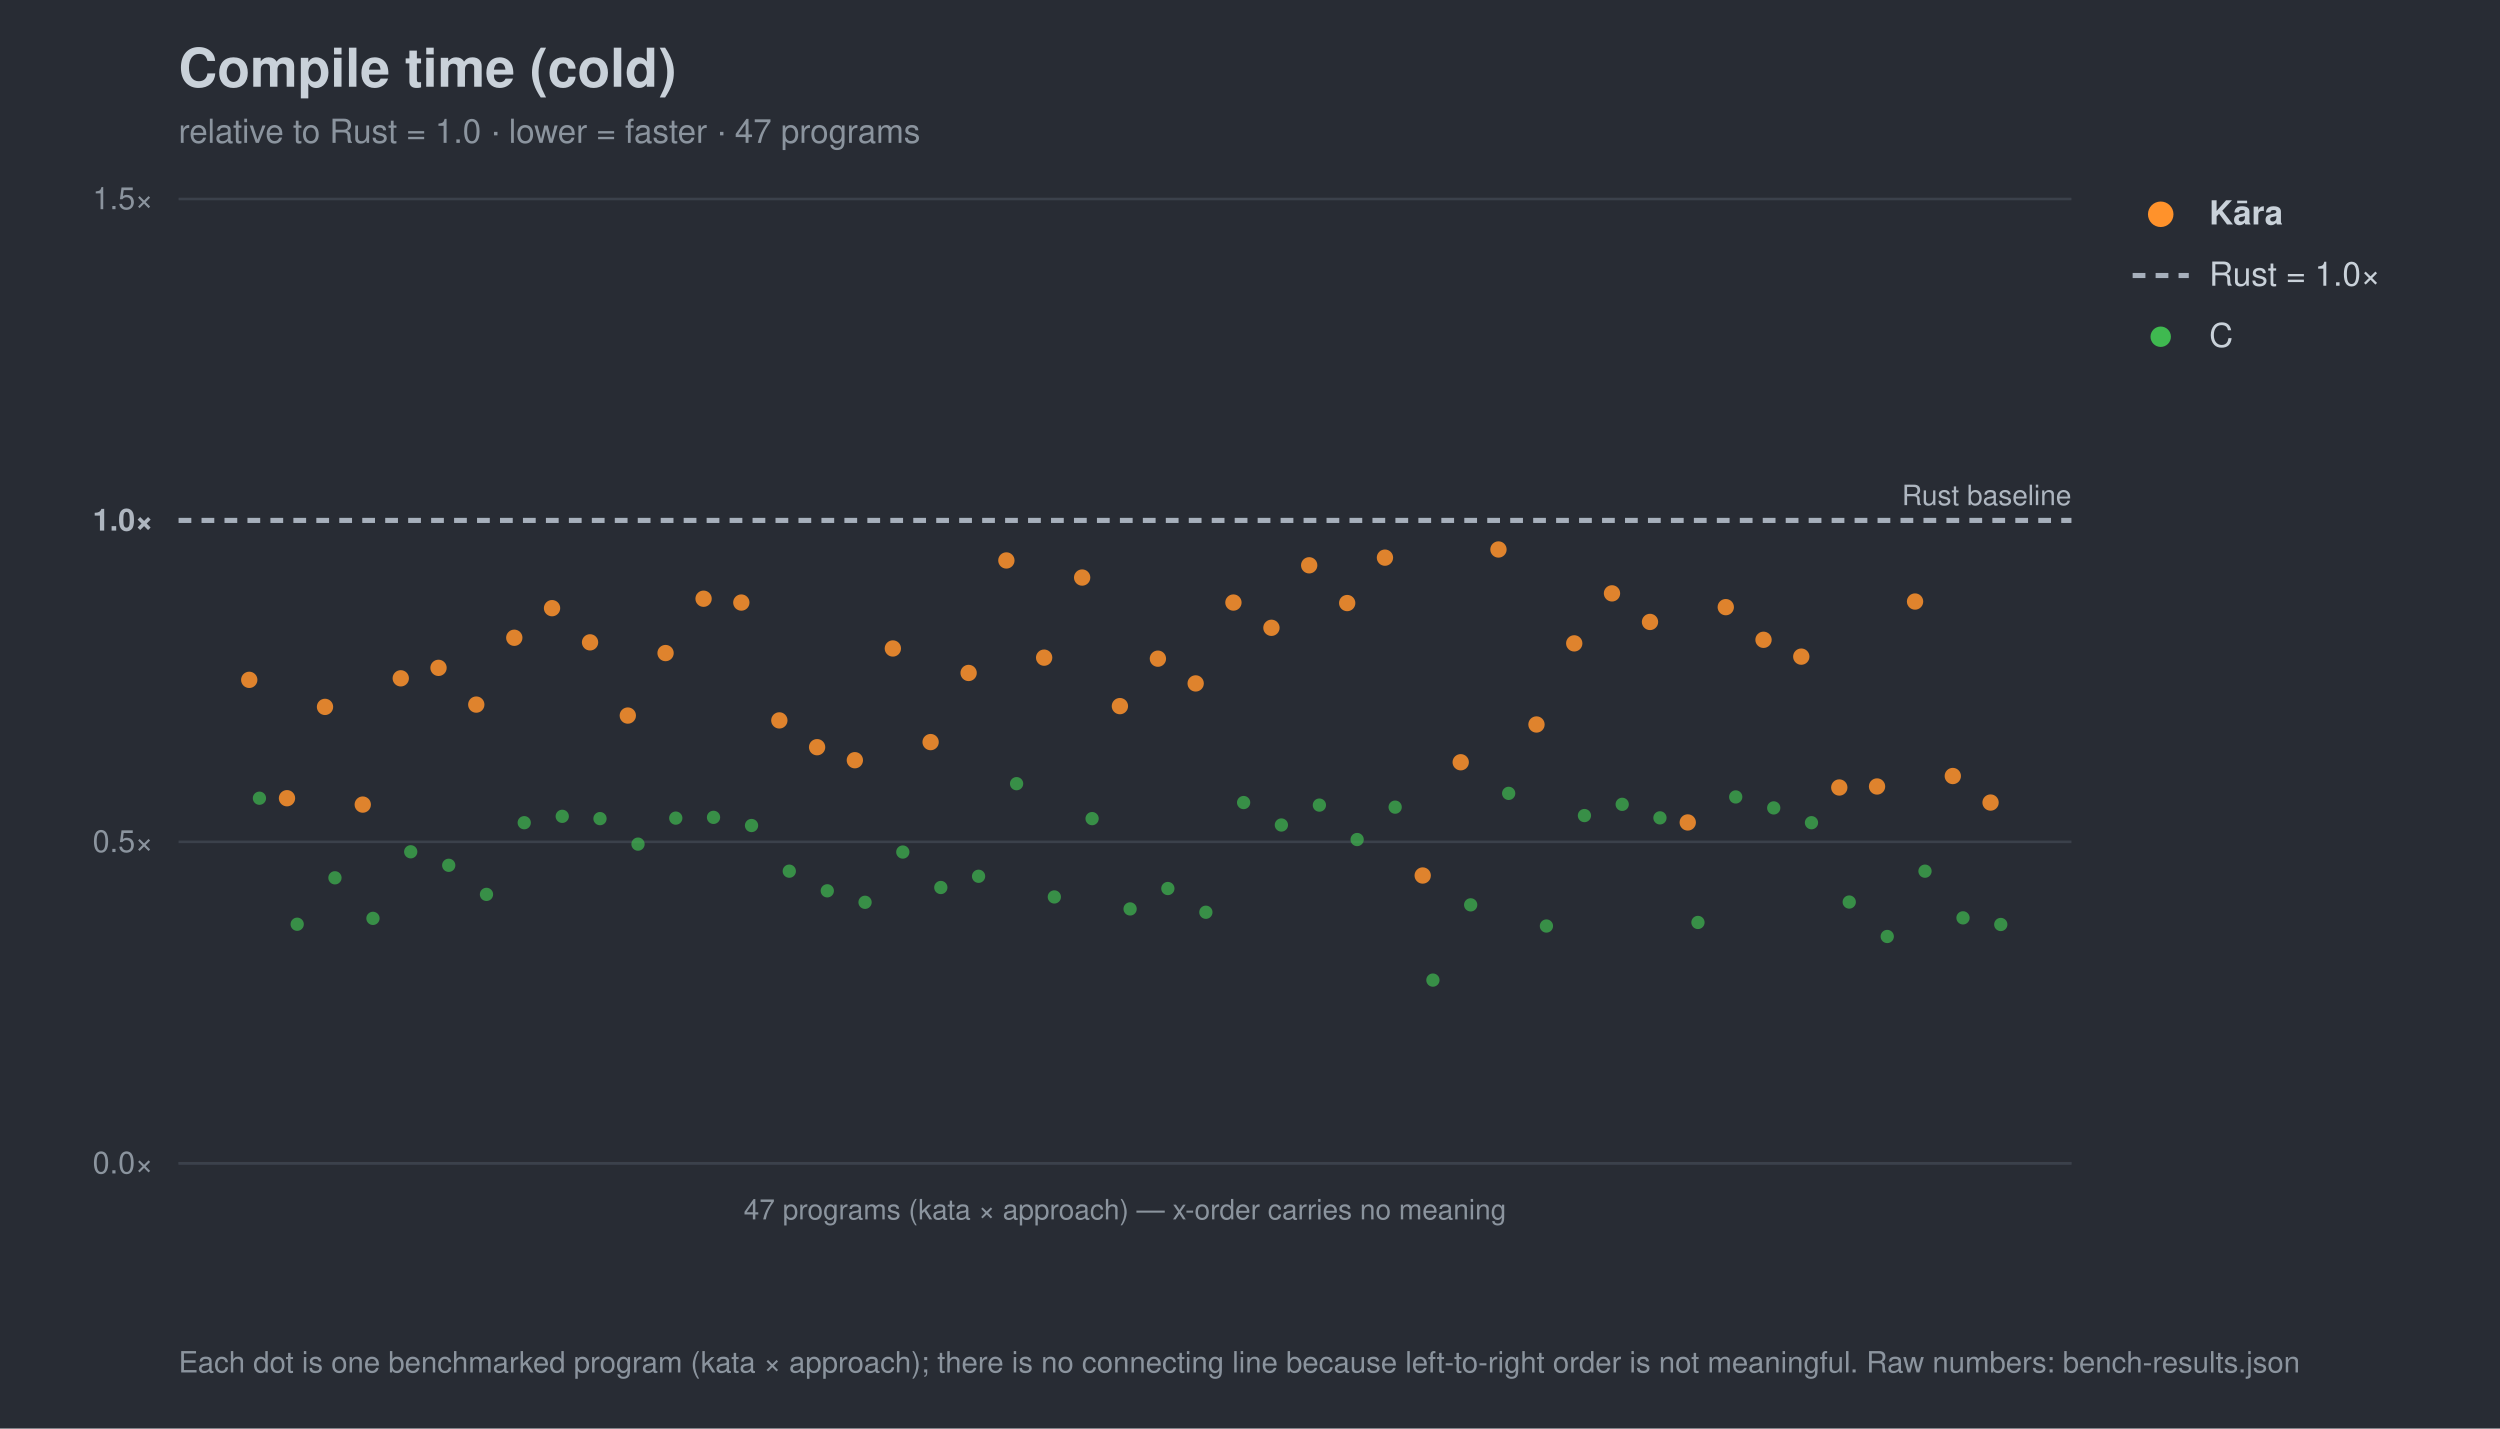
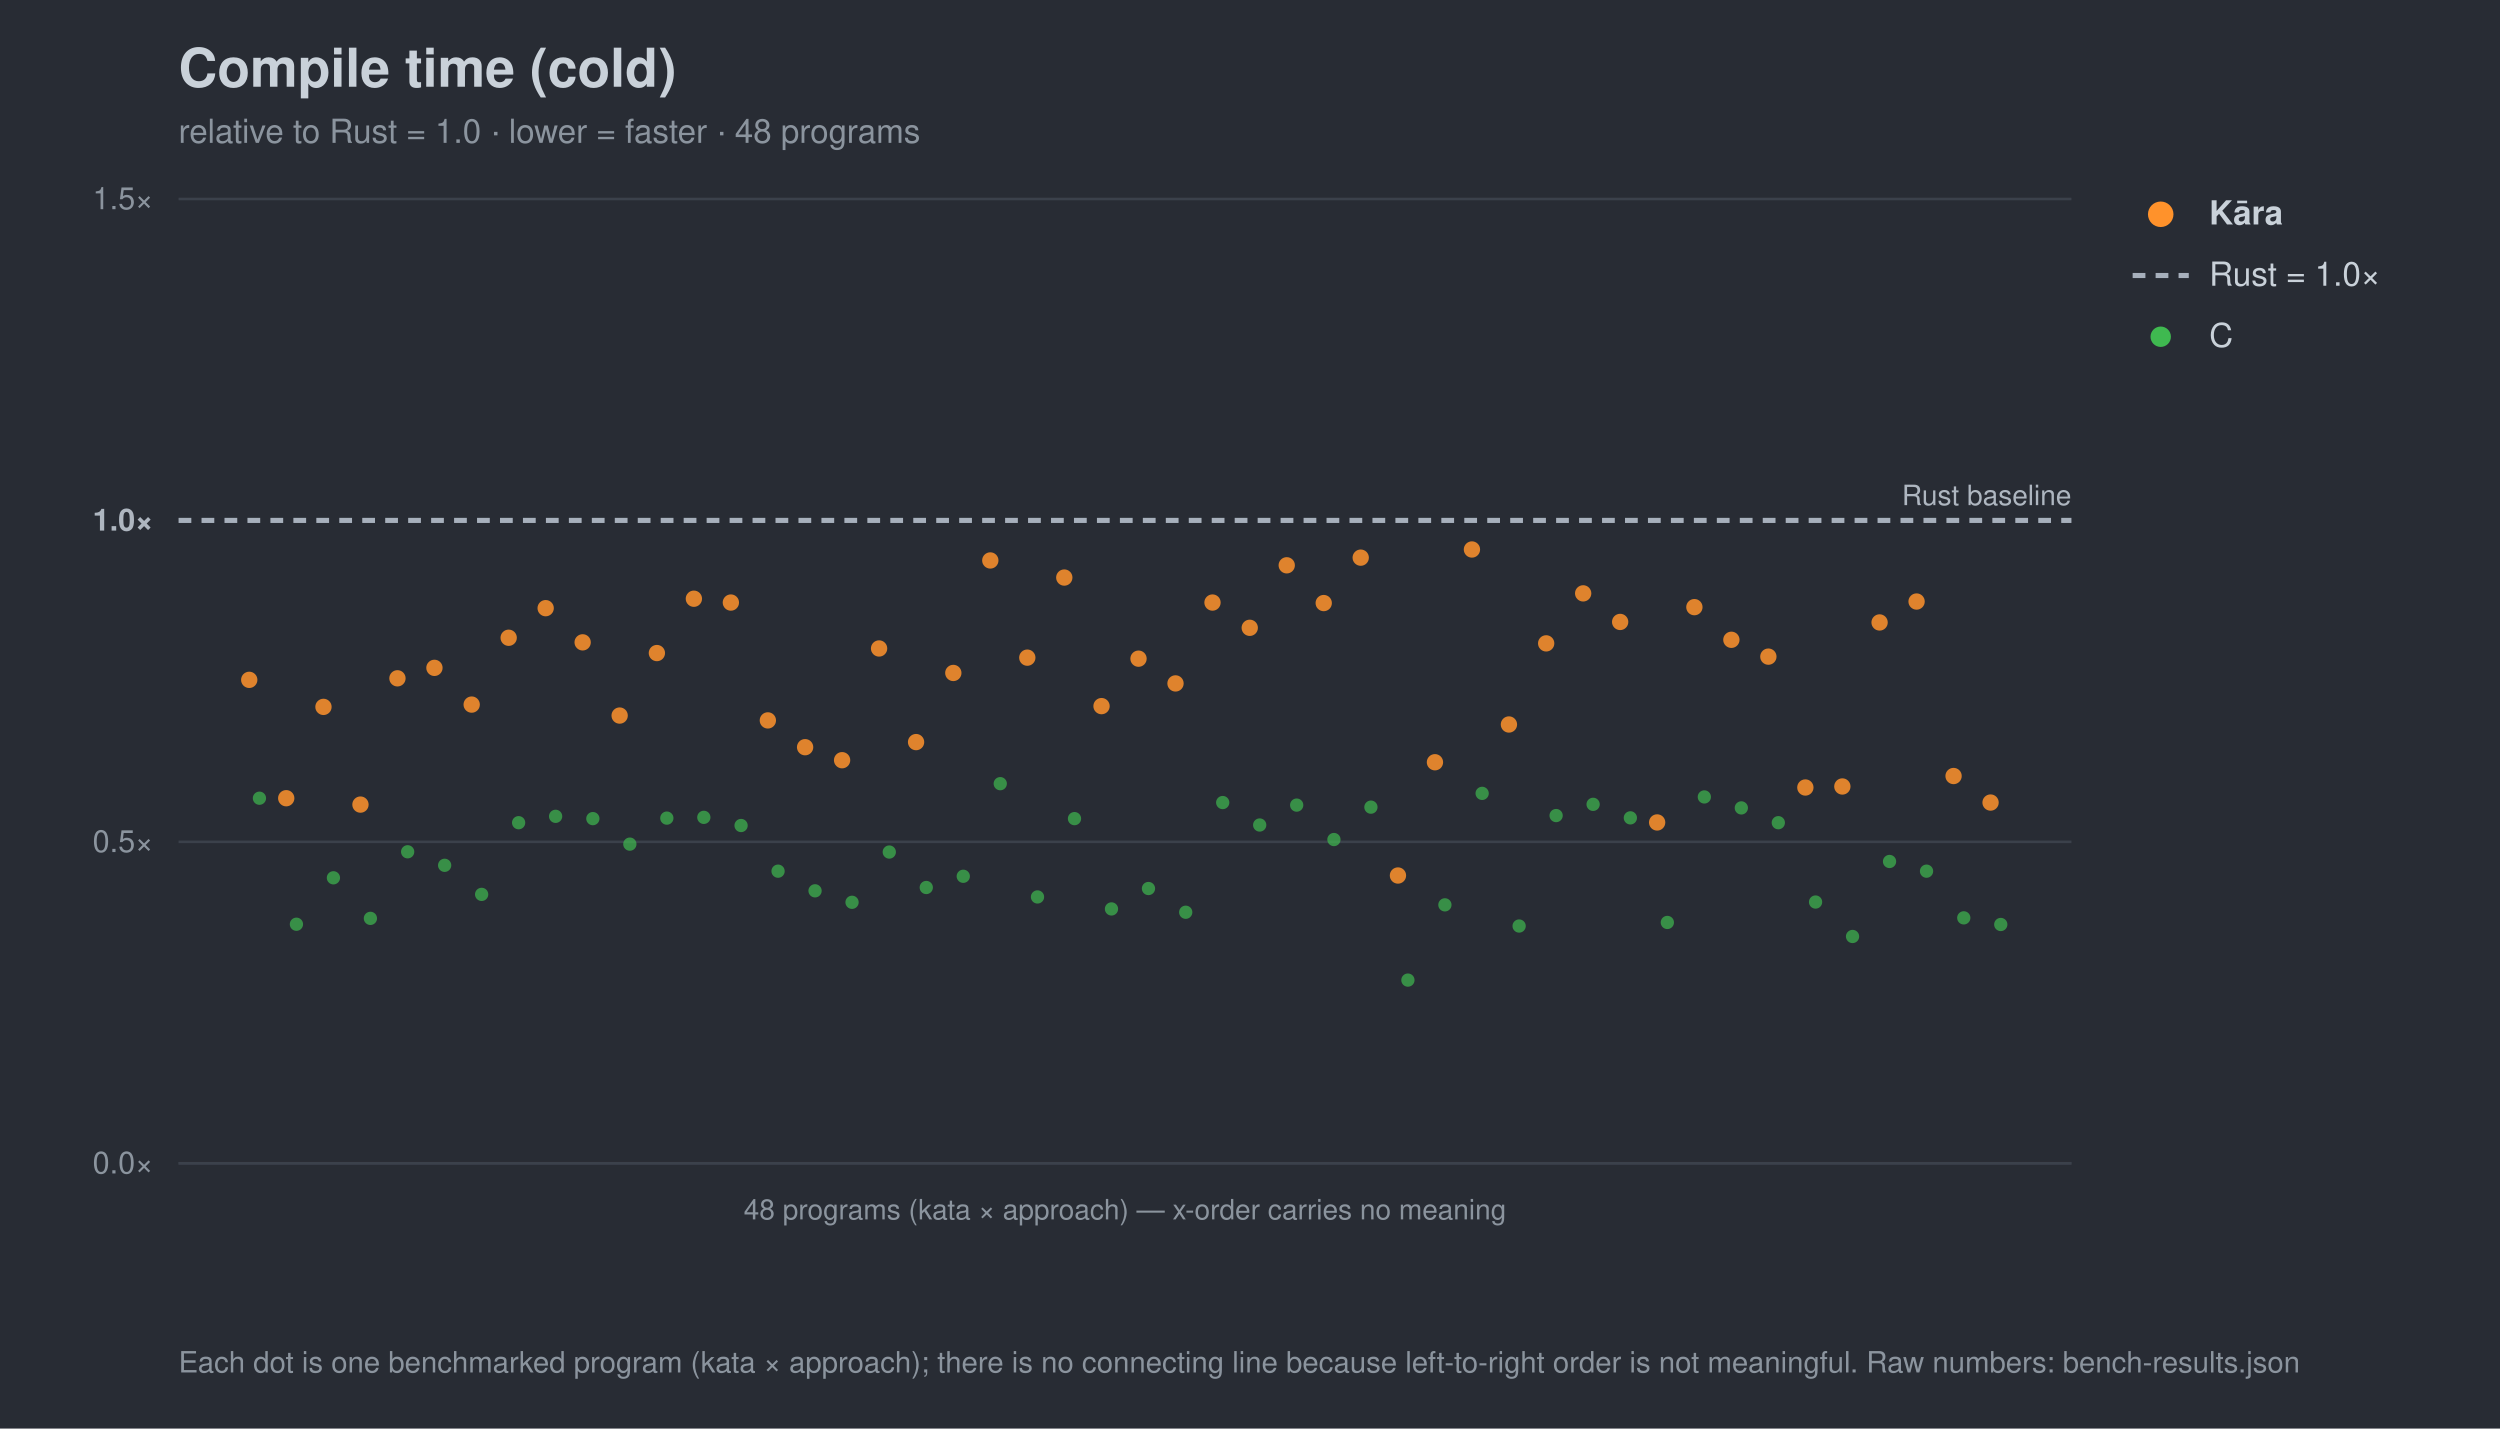
<svg xmlns="http://www.w3.org/2000/svg" width="980" height="560" viewBox="0 0 980 560" font-family="-apple-system,Segoe UI,Helvetica,Arial,sans-serif">
  <rect width="980" height="560" fill="#282c34" />
  <text x="70" y="34" font-size="21" font-weight="700" fill="#c9d1d9">Compile time (cold)</text>
-   <text x="70" y="56" font-size="13" fill="#8b949e">relative to Rust = 1.0 · lower = faster · 47 programs</text>
+   <text x="70" y="56" font-size="13" fill="#8b949e">relative to Rust = 1.0 · lower = faster · 48 programs</text>
  <line x1="70" y1="456.0" x2="812" y2="456.0" stroke="#3b414b" stroke-width="1" />
  <text x="60" y="460.0" font-size="12" text-anchor="end" fill="#8b949e">0.0×</text>
  <line x1="70" y1="330.0" x2="812" y2="330.0" stroke="#3b414b" stroke-width="1" />
  <text x="60" y="334.0" font-size="12" text-anchor="end" fill="#8b949e">0.5×</text>
  <line x1="70" y1="204.0" x2="812" y2="204.0" stroke="#a7b0bc" stroke-width="2" stroke-dasharray="5 4" />
  <text x="60" y="208.0" font-size="12" text-anchor="end" fill="#aeb6c0" font-weight="700">1.0×</text>
  <line x1="70" y1="78.0" x2="812" y2="78.0" stroke="#3b414b" stroke-width="1" />
  <text x="60" y="82.0" font-size="12" text-anchor="end" fill="#8b949e">1.5×</text>
  <text x="812" y="198.0" font-size="11" text-anchor="end" fill="#aeb6c0">Rust baseline</text>
  <line x1="70" y1="456" x2="812" y2="456" stroke="#3b414b" />
-   <text x="441.0" y="478" font-size="11" text-anchor="middle" fill="#8b949e">47 programs (kata × approach) — x-order carries no meaning</text>
+   <text x="441.0" y="478" font-size="11" text-anchor="middle" fill="#8b949e">48 programs (kata × approach) — x-order carries no meaning</text>
  <circle cx="101.7" cy="312.9" r="2.6" fill="#3fb950" opacity="0.7" />
-   <circle cx="116.5" cy="362.3" r="2.6" fill="#3fb950" opacity="0.7" />
-   <circle cx="131.3" cy="344.1" r="2.6" fill="#3fb950" opacity="0.7" />
-   <circle cx="146.2" cy="360.0" r="2.6" fill="#3fb950" opacity="0.7" />
-   <circle cx="161.0" cy="333.9" r="2.6" fill="#3fb950" opacity="0.7" />
-   <circle cx="175.9" cy="339.2" r="2.6" fill="#3fb950" opacity="0.7" />
-   <circle cx="190.7" cy="350.6" r="2.6" fill="#3fb950" opacity="0.7" />
-   <circle cx="205.5" cy="322.5" r="2.6" fill="#3fb950" opacity="0.7" />
-   <circle cx="220.4" cy="320.0" r="2.6" fill="#3fb950" opacity="0.7" />
-   <circle cx="235.2" cy="320.9" r="2.6" fill="#3fb950" opacity="0.7" />
-   <circle cx="250.1" cy="330.9" r="2.6" fill="#3fb950" opacity="0.7" />
-   <circle cx="264.9" cy="320.7" r="2.6" fill="#3fb950" opacity="0.7" />
-   <circle cx="279.7" cy="320.4" r="2.6" fill="#3fb950" opacity="0.7" />
-   <circle cx="294.6" cy="323.6" r="2.6" fill="#3fb950" opacity="0.7" />
-   <circle cx="309.4" cy="341.5" r="2.6" fill="#3fb950" opacity="0.7" />
-   <circle cx="324.3" cy="349.2" r="2.6" fill="#3fb950" opacity="0.7" />
-   <circle cx="339.1" cy="353.7" r="2.6" fill="#3fb950" opacity="0.7" />
-   <circle cx="353.9" cy="334.0" r="2.6" fill="#3fb950" opacity="0.7" />
-   <circle cx="368.8" cy="347.9" r="2.6" fill="#3fb950" opacity="0.7" />
-   <circle cx="383.6" cy="343.5" r="2.6" fill="#3fb950" opacity="0.7" />
-   <circle cx="398.5" cy="307.2" r="2.6" fill="#3fb950" opacity="0.7" />
-   <circle cx="413.3" cy="351.6" r="2.6" fill="#3fb950" opacity="0.7" />
-   <circle cx="428.1" cy="320.9" r="2.6" fill="#3fb950" opacity="0.7" />
-   <circle cx="443.0" cy="356.3" r="2.6" fill="#3fb950" opacity="0.7" />
-   <circle cx="457.8" cy="348.3" r="2.6" fill="#3fb950" opacity="0.7" />
-   <circle cx="472.7" cy="357.6" r="2.6" fill="#3fb950" opacity="0.7" />
-   <circle cx="487.5" cy="314.6" r="2.6" fill="#3fb950" opacity="0.7" />
-   <circle cx="502.3" cy="323.4" r="2.6" fill="#3fb950" opacity="0.7" />
-   <circle cx="517.2" cy="315.6" r="2.6" fill="#3fb950" opacity="0.7" />
-   <circle cx="532.0" cy="329.1" r="2.6" fill="#3fb950" opacity="0.7" />
-   <circle cx="546.9" cy="316.4" r="2.6" fill="#3fb950" opacity="0.7" />
-   <circle cx="561.7" cy="384.2" r="2.6" fill="#3fb950" opacity="0.7" />
-   <circle cx="576.5" cy="354.7" r="2.6" fill="#3fb950" opacity="0.7" />
-   <circle cx="591.4" cy="311.0" r="2.6" fill="#3fb950" opacity="0.7" />
-   <circle cx="606.2" cy="363.0" r="2.6" fill="#3fb950" opacity="0.7" />
-   <circle cx="621.1" cy="319.7" r="2.6" fill="#3fb950" opacity="0.7" />
-   <circle cx="635.9" cy="315.3" r="2.6" fill="#3fb950" opacity="0.7" />
-   <circle cx="650.7" cy="320.6" r="2.6" fill="#3fb950" opacity="0.7" />
-   <circle cx="665.6" cy="361.6" r="2.6" fill="#3fb950" opacity="0.7" />
-   <circle cx="680.4" cy="312.4" r="2.6" fill="#3fb950" opacity="0.7" />
-   <circle cx="695.3" cy="316.7" r="2.6" fill="#3fb950" opacity="0.7" />
-   <circle cx="710.1" cy="322.5" r="2.6" fill="#3fb950" opacity="0.7" />
-   <circle cx="724.9" cy="353.6" r="2.6" fill="#3fb950" opacity="0.7" />
-   <circle cx="739.8" cy="367.1" r="2.6" fill="#3fb950" opacity="0.7" />
-   <circle cx="754.6" cy="341.5" r="2.6" fill="#3fb950" opacity="0.7" />
-   <circle cx="769.5" cy="359.8" r="2.6" fill="#3fb950" opacity="0.7" />
+   <circle cx="116.2" cy="362.3" r="2.6" fill="#3fb950" opacity="0.7" />
+   <circle cx="130.7" cy="344.1" r="2.6" fill="#3fb950" opacity="0.7" />
+   <circle cx="145.2" cy="360.0" r="2.6" fill="#3fb950" opacity="0.7" />
+   <circle cx="159.8" cy="333.9" r="2.6" fill="#3fb950" opacity="0.7" />
+   <circle cx="174.3" cy="339.2" r="2.6" fill="#3fb950" opacity="0.7" />
+   <circle cx="188.8" cy="350.6" r="2.6" fill="#3fb950" opacity="0.7" />
+   <circle cx="203.3" cy="322.5" r="2.6" fill="#3fb950" opacity="0.7" />
+   <circle cx="217.8" cy="320.0" r="2.6" fill="#3fb950" opacity="0.7" />
+   <circle cx="232.4" cy="320.9" r="2.6" fill="#3fb950" opacity="0.7" />
+   <circle cx="246.9" cy="330.9" r="2.6" fill="#3fb950" opacity="0.7" />
+   <circle cx="261.4" cy="320.7" r="2.6" fill="#3fb950" opacity="0.7" />
+   <circle cx="275.9" cy="320.4" r="2.6" fill="#3fb950" opacity="0.7" />
+   <circle cx="290.5" cy="323.6" r="2.6" fill="#3fb950" opacity="0.7" />
+   <circle cx="305.0" cy="341.5" r="2.6" fill="#3fb950" opacity="0.7" />
+   <circle cx="319.5" cy="349.2" r="2.6" fill="#3fb950" opacity="0.7" />
+   <circle cx="334.0" cy="353.7" r="2.6" fill="#3fb950" opacity="0.7" />
+   <circle cx="348.6" cy="334.0" r="2.6" fill="#3fb950" opacity="0.7" />
+   <circle cx="363.1" cy="347.9" r="2.6" fill="#3fb950" opacity="0.7" />
+   <circle cx="377.6" cy="343.5" r="2.6" fill="#3fb950" opacity="0.7" />
+   <circle cx="392.1" cy="307.2" r="2.6" fill="#3fb950" opacity="0.7" />
+   <circle cx="406.7" cy="351.6" r="2.6" fill="#3fb950" opacity="0.7" />
+   <circle cx="421.2" cy="320.9" r="2.6" fill="#3fb950" opacity="0.7" />
+   <circle cx="435.7" cy="356.3" r="2.6" fill="#3fb950" opacity="0.7" />
+   <circle cx="450.2" cy="348.3" r="2.6" fill="#3fb950" opacity="0.7" />
+   <circle cx="464.8" cy="357.6" r="2.6" fill="#3fb950" opacity="0.7" />
+   <circle cx="479.3" cy="314.6" r="2.6" fill="#3fb950" opacity="0.7" />
+   <circle cx="493.8" cy="323.4" r="2.6" fill="#3fb950" opacity="0.7" />
+   <circle cx="508.3" cy="315.6" r="2.6" fill="#3fb950" opacity="0.7" />
+   <circle cx="522.9" cy="329.1" r="2.6" fill="#3fb950" opacity="0.7" />
+   <circle cx="537.4" cy="316.4" r="2.6" fill="#3fb950" opacity="0.7" />
+   <circle cx="551.9" cy="384.2" r="2.6" fill="#3fb950" opacity="0.7" />
+   <circle cx="566.4" cy="354.7" r="2.6" fill="#3fb950" opacity="0.7" />
+   <circle cx="581.0" cy="311.0" r="2.6" fill="#3fb950" opacity="0.7" />
+   <circle cx="595.5" cy="363.0" r="2.6" fill="#3fb950" opacity="0.7" />
+   <circle cx="610.0" cy="319.7" r="2.6" fill="#3fb950" opacity="0.7" />
+   <circle cx="624.5" cy="315.3" r="2.6" fill="#3fb950" opacity="0.7" />
+   <circle cx="639.1" cy="320.6" r="2.6" fill="#3fb950" opacity="0.7" />
+   <circle cx="653.6" cy="361.6" r="2.6" fill="#3fb950" opacity="0.7" />
+   <circle cx="668.1" cy="312.4" r="2.6" fill="#3fb950" opacity="0.7" />
+   <circle cx="682.6" cy="316.7" r="2.6" fill="#3fb950" opacity="0.7" />
+   <circle cx="697.1" cy="322.5" r="2.6" fill="#3fb950" opacity="0.7" />
+   <circle cx="711.7" cy="353.6" r="2.6" fill="#3fb950" opacity="0.7" />
+   <circle cx="726.2" cy="367.1" r="2.6" fill="#3fb950" opacity="0.7" />
+   <circle cx="740.7" cy="337.7" r="2.6" fill="#3fb950" opacity="0.7" />
+   <circle cx="755.2" cy="341.5" r="2.6" fill="#3fb950" opacity="0.7" />
+   <circle cx="769.8" cy="359.8" r="2.6" fill="#3fb950" opacity="0.7" />
  <circle cx="784.3" cy="362.4" r="2.6" fill="#3fb950" opacity="0.7" />
  <circle cx="97.7" cy="266.5" r="3.2" fill="#ff922b" opacity="0.85" />
-   <circle cx="112.5" cy="312.9" r="3.2" fill="#ff922b" opacity="0.85" />
-   <circle cx="127.4" cy="277.1" r="3.2" fill="#ff922b" opacity="0.85" />
-   <circle cx="142.2" cy="315.4" r="3.2" fill="#ff922b" opacity="0.85" />
-   <circle cx="157.1" cy="265.9" r="3.2" fill="#ff922b" opacity="0.85" />
-   <circle cx="171.9" cy="261.8" r="3.2" fill="#ff922b" opacity="0.85" />
-   <circle cx="186.7" cy="276.2" r="3.2" fill="#ff922b" opacity="0.85" />
-   <circle cx="201.6" cy="250.0" r="3.2" fill="#ff922b" opacity="0.85" />
-   <circle cx="216.4" cy="238.4" r="3.2" fill="#ff922b" opacity="0.85" />
-   <circle cx="231.3" cy="251.8" r="3.2" fill="#ff922b" opacity="0.85" />
-   <circle cx="246.1" cy="280.5" r="3.2" fill="#ff922b" opacity="0.85" />
-   <circle cx="260.9" cy="256.0" r="3.2" fill="#ff922b" opacity="0.85" />
-   <circle cx="275.8" cy="234.7" r="3.2" fill="#ff922b" opacity="0.85" />
-   <circle cx="290.6" cy="236.2" r="3.2" fill="#ff922b" opacity="0.85" />
-   <circle cx="305.5" cy="282.4" r="3.2" fill="#ff922b" opacity="0.85" />
-   <circle cx="320.3" cy="292.9" r="3.2" fill="#ff922b" opacity="0.85" />
-   <circle cx="335.1" cy="298.0" r="3.2" fill="#ff922b" opacity="0.85" />
-   <circle cx="350.0" cy="254.2" r="3.2" fill="#ff922b" opacity="0.85" />
-   <circle cx="364.8" cy="290.9" r="3.2" fill="#ff922b" opacity="0.85" />
-   <circle cx="379.7" cy="263.8" r="3.2" fill="#ff922b" opacity="0.85" />
-   <circle cx="394.5" cy="219.7" r="3.2" fill="#ff922b" opacity="0.85" />
-   <circle cx="409.3" cy="257.8" r="3.2" fill="#ff922b" opacity="0.85" />
-   <circle cx="424.2" cy="226.4" r="3.2" fill="#ff922b" opacity="0.85" />
-   <circle cx="439.0" cy="276.8" r="3.2" fill="#ff922b" opacity="0.85" />
-   <circle cx="453.9" cy="258.2" r="3.2" fill="#ff922b" opacity="0.85" />
-   <circle cx="468.7" cy="267.9" r="3.2" fill="#ff922b" opacity="0.85" />
-   <circle cx="483.5" cy="236.2" r="3.2" fill="#ff922b" opacity="0.85" />
-   <circle cx="498.4" cy="246.1" r="3.2" fill="#ff922b" opacity="0.85" />
-   <circle cx="513.2" cy="221.6" r="3.2" fill="#ff922b" opacity="0.85" />
-   <circle cx="528.1" cy="236.4" r="3.2" fill="#ff922b" opacity="0.85" />
-   <circle cx="542.9" cy="218.6" r="3.2" fill="#ff922b" opacity="0.85" />
-   <circle cx="557.7" cy="343.2" r="3.2" fill="#ff922b" opacity="0.85" />
-   <circle cx="572.6" cy="298.8" r="3.2" fill="#ff922b" opacity="0.85" />
-   <circle cx="587.4" cy="215.4" r="3.2" fill="#ff922b" opacity="0.85" />
-   <circle cx="602.3" cy="284.0" r="3.2" fill="#ff922b" opacity="0.85" />
-   <circle cx="617.1" cy="252.2" r="3.2" fill="#ff922b" opacity="0.85" />
-   <circle cx="631.9" cy="232.6" r="3.2" fill="#ff922b" opacity="0.85" />
-   <circle cx="646.8" cy="243.8" r="3.2" fill="#ff922b" opacity="0.85" />
-   <circle cx="661.6" cy="322.4" r="3.2" fill="#ff922b" opacity="0.85" />
-   <circle cx="676.5" cy="238.0" r="3.2" fill="#ff922b" opacity="0.85" />
-   <circle cx="691.3" cy="250.8" r="3.2" fill="#ff922b" opacity="0.85" />
-   <circle cx="706.1" cy="257.4" r="3.2" fill="#ff922b" opacity="0.85" />
-   <circle cx="721.0" cy="308.7" r="3.2" fill="#ff922b" opacity="0.85" />
-   <circle cx="735.8" cy="308.3" r="3.2" fill="#ff922b" opacity="0.85" />
-   <circle cx="750.7" cy="235.8" r="3.2" fill="#ff922b" opacity="0.85" />
-   <circle cx="765.5" cy="304.2" r="3.2" fill="#ff922b" opacity="0.85" />
+   <circle cx="112.2" cy="312.9" r="3.2" fill="#ff922b" opacity="0.85" />
+   <circle cx="126.8" cy="277.1" r="3.2" fill="#ff922b" opacity="0.85" />
+   <circle cx="141.3" cy="315.4" r="3.2" fill="#ff922b" opacity="0.85" />
+   <circle cx="155.8" cy="265.9" r="3.2" fill="#ff922b" opacity="0.85" />
+   <circle cx="170.3" cy="261.8" r="3.2" fill="#ff922b" opacity="0.85" />
+   <circle cx="184.9" cy="276.2" r="3.2" fill="#ff922b" opacity="0.85" />
+   <circle cx="199.4" cy="250.0" r="3.2" fill="#ff922b" opacity="0.85" />
+   <circle cx="213.9" cy="238.4" r="3.2" fill="#ff922b" opacity="0.85" />
+   <circle cx="228.4" cy="251.8" r="3.2" fill="#ff922b" opacity="0.85" />
+   <circle cx="242.9" cy="280.5" r="3.2" fill="#ff922b" opacity="0.85" />
+   <circle cx="257.5" cy="256.0" r="3.2" fill="#ff922b" opacity="0.85" />
+   <circle cx="272.0" cy="234.7" r="3.2" fill="#ff922b" opacity="0.85" />
+   <circle cx="286.5" cy="236.2" r="3.2" fill="#ff922b" opacity="0.85" />
+   <circle cx="301.0" cy="282.4" r="3.2" fill="#ff922b" opacity="0.85" />
+   <circle cx="315.6" cy="292.9" r="3.2" fill="#ff922b" opacity="0.85" />
+   <circle cx="330.1" cy="298.0" r="3.2" fill="#ff922b" opacity="0.85" />
+   <circle cx="344.6" cy="254.2" r="3.2" fill="#ff922b" opacity="0.85" />
+   <circle cx="359.1" cy="290.9" r="3.2" fill="#ff922b" opacity="0.85" />
+   <circle cx="373.7" cy="263.8" r="3.2" fill="#ff922b" opacity="0.85" />
+   <circle cx="388.2" cy="219.7" r="3.2" fill="#ff922b" opacity="0.85" />
+   <circle cx="402.7" cy="257.8" r="3.2" fill="#ff922b" opacity="0.85" />
+   <circle cx="417.2" cy="226.4" r="3.2" fill="#ff922b" opacity="0.85" />
+   <circle cx="431.8" cy="276.8" r="3.2" fill="#ff922b" opacity="0.85" />
+   <circle cx="446.3" cy="258.2" r="3.2" fill="#ff922b" opacity="0.85" />
+   <circle cx="460.8" cy="267.9" r="3.2" fill="#ff922b" opacity="0.85" />
+   <circle cx="475.3" cy="236.2" r="3.2" fill="#ff922b" opacity="0.85" />
+   <circle cx="489.9" cy="246.1" r="3.2" fill="#ff922b" opacity="0.85" />
+   <circle cx="504.4" cy="221.6" r="3.2" fill="#ff922b" opacity="0.85" />
+   <circle cx="518.9" cy="236.4" r="3.2" fill="#ff922b" opacity="0.85" />
+   <circle cx="533.4" cy="218.6" r="3.2" fill="#ff922b" opacity="0.85" />
+   <circle cx="548.0" cy="343.2" r="3.2" fill="#ff922b" opacity="0.85" />
+   <circle cx="562.5" cy="298.8" r="3.2" fill="#ff922b" opacity="0.85" />
+   <circle cx="577.0" cy="215.4" r="3.2" fill="#ff922b" opacity="0.85" />
+   <circle cx="591.5" cy="284.0" r="3.2" fill="#ff922b" opacity="0.85" />
+   <circle cx="606.1" cy="252.2" r="3.2" fill="#ff922b" opacity="0.85" />
+   <circle cx="620.6" cy="232.6" r="3.2" fill="#ff922b" opacity="0.85" />
+   <circle cx="635.1" cy="243.8" r="3.2" fill="#ff922b" opacity="0.85" />
+   <circle cx="649.6" cy="322.4" r="3.2" fill="#ff922b" opacity="0.85" />
+   <circle cx="664.2" cy="238.0" r="3.2" fill="#ff922b" opacity="0.85" />
+   <circle cx="678.7" cy="250.8" r="3.2" fill="#ff922b" opacity="0.85" />
+   <circle cx="693.2" cy="257.4" r="3.2" fill="#ff922b" opacity="0.85" />
+   <circle cx="707.7" cy="308.7" r="3.2" fill="#ff922b" opacity="0.85" />
+   <circle cx="722.2" cy="308.3" r="3.2" fill="#ff922b" opacity="0.85" />
+   <circle cx="736.8" cy="244.0" r="3.2" fill="#ff922b" opacity="0.85" />
+   <circle cx="751.3" cy="235.8" r="3.2" fill="#ff922b" opacity="0.85" />
+   <circle cx="765.8" cy="304.2" r="3.2" fill="#ff922b" opacity="0.85" />
  <circle cx="780.3" cy="314.6" r="3.2" fill="#ff922b" opacity="0.85" />
  <circle cx="847" cy="84" r="5" fill="#ff922b" />
  <text x="866" y="88" font-size="13" fill="#c9d1d9" font-weight="700">Kāra</text>
  <line x1="836" y1="108" x2="858" y2="108" stroke="#a7b0bc" stroke-width="2" stroke-dasharray="5 4" />
  <text x="866" y="112" font-size="13" fill="#c9d1d9" font-weight="400">Rust = 1.0×</text>
  <circle cx="847" cy="132" r="4" fill="#3fb950" />
  <text x="866" y="136" font-size="13" fill="#c9d1d9" font-weight="400">C</text>
  <text x="70" y="538" font-size="11.5" fill="#8b949e">Each dot is one benchmarked program (kata × approach); there is no connecting line because left-to-right order is not meaningful. Raw numbers: bench-results.json</text>
</svg>
